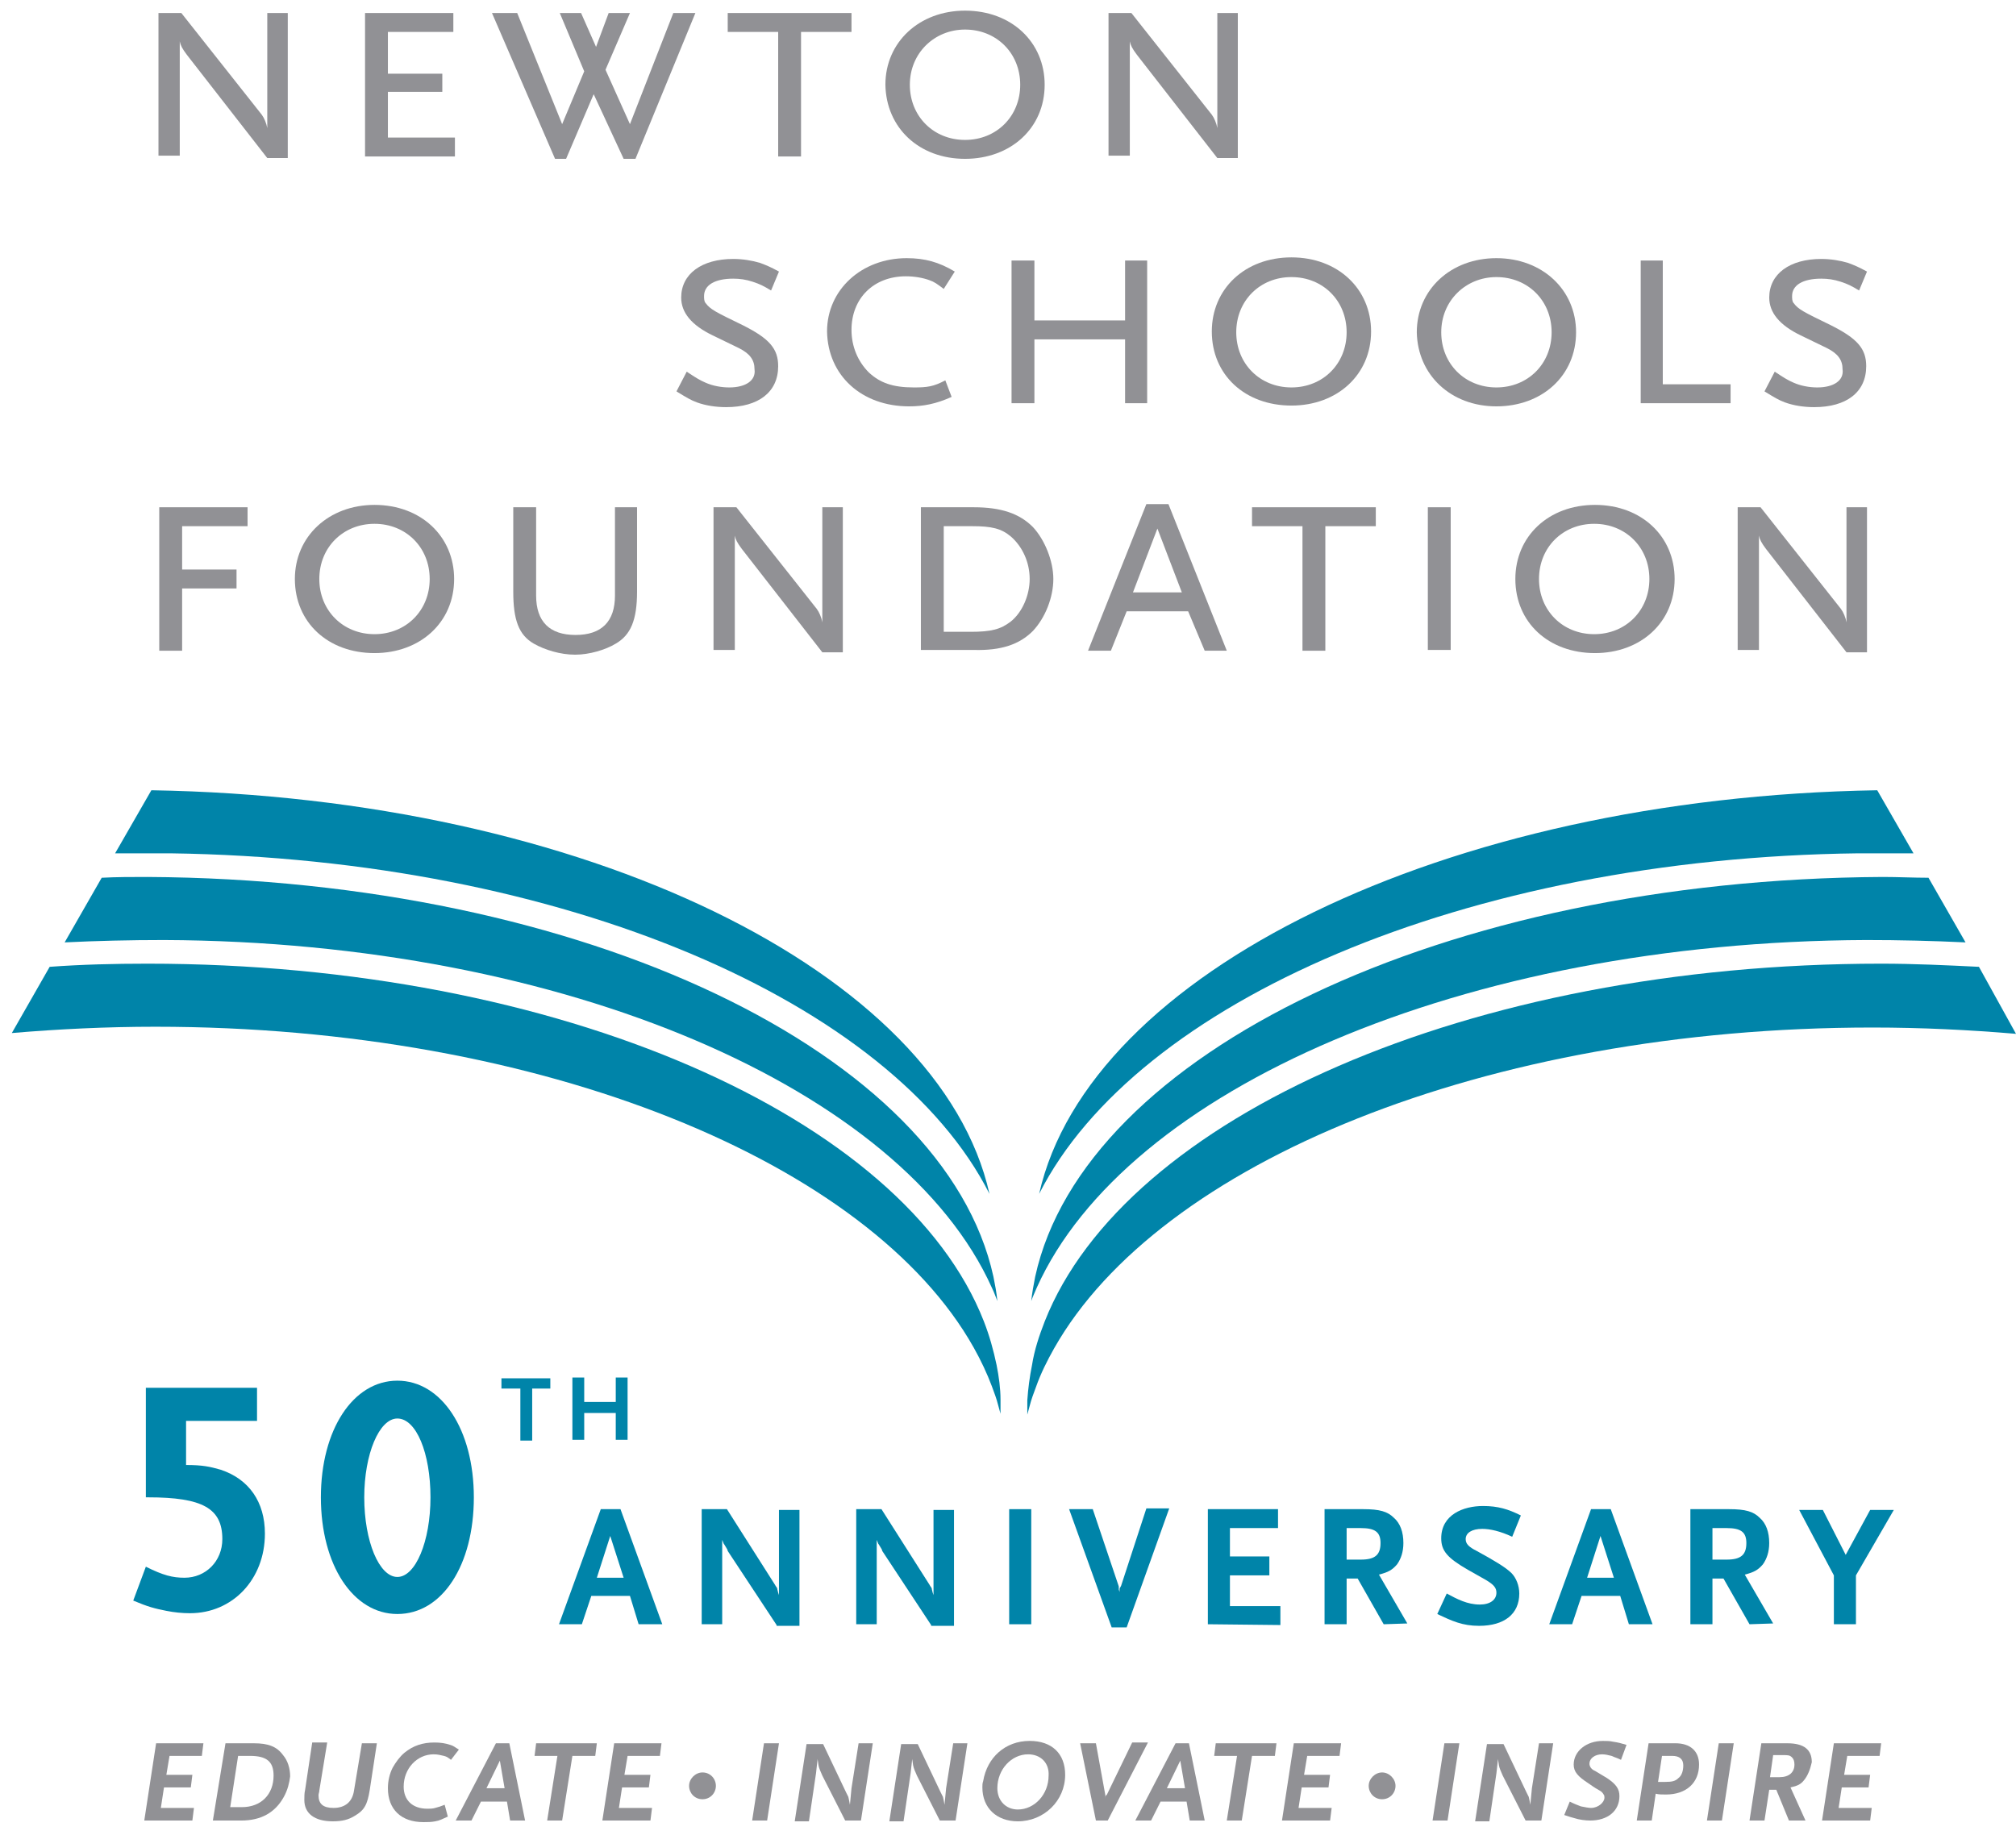
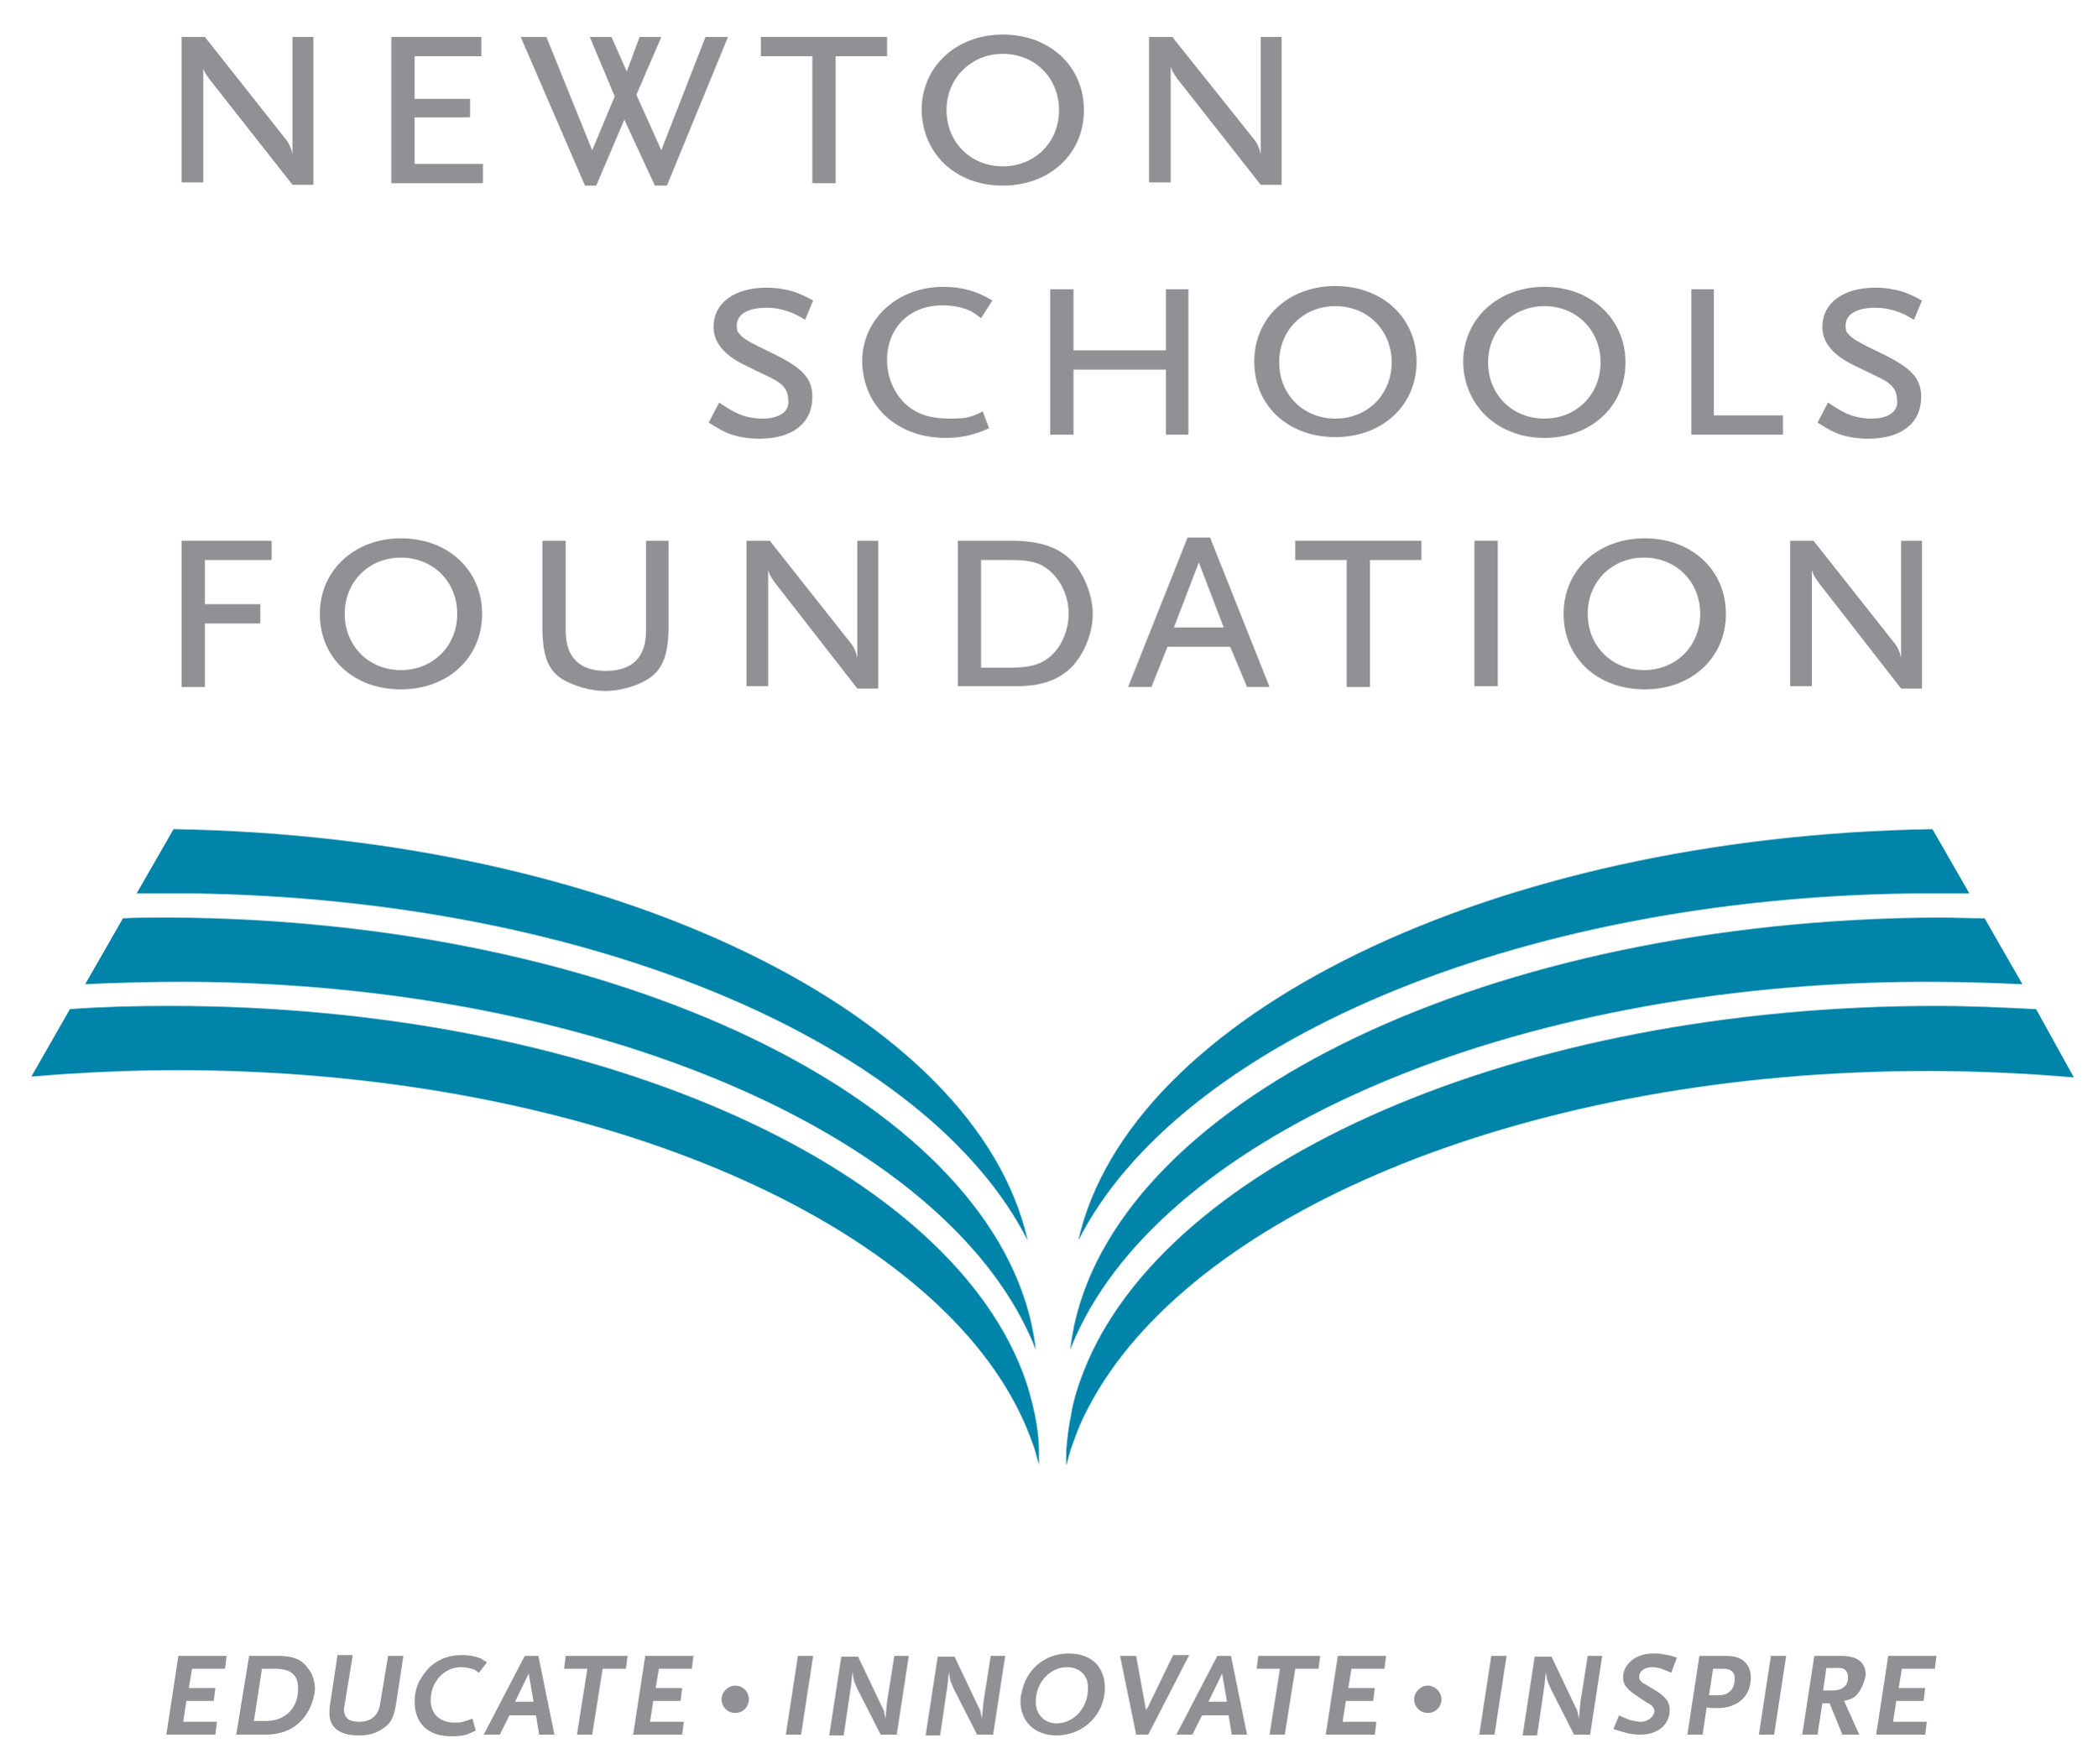
- <svg xmlns="http://www.w3.org/2000/svg" version="1.1" id="Layer_1" x="0px" y="0px" width="255.7px" height="232.25px" viewBox="10.5 17.75 255.7 232.25" enable-background="new 10.5 17.75 255.7 232.25" xml:space="preserve">
+ <svg xmlns="http://www.w3.org/2000/svg" version="1.1" id="Layer_1" x="0px" y="0px" width="261px" height="219.5px" viewBox="0 0 261 219.5" style="enable-background:new 0 0 261 219.5;" xml:space="preserve">
+   <style type="text/css">
+ 
+ 	.st0{fill:#919195;}
+ 	.st1{fill:none;}
+ 	.st2{fill:#0084A9;}
+ 
+ </style>
  <g>
-     <polygon fill="none" points="160.4,92.9 157.3,84.7 154.2,92.9  " />
-     <path fill="none" d="M174.3,66.9c4,0,7-3,7-7s-3-7-7-7s-7,3-7,7S170.3,66.9,174.3,66.9z" />
-     <path fill="none" d="M212.7,98.2c4,0,7-3,7-7s-3-7-7-7s-7,3-7,7S208.7,98.2,212.7,98.2z" />
-     <path fill="none" d="M132.9,35.5c4,0,7-3,7-7s-3-7-7-7s-7,3-7,7S129,35.5,132.9,35.5z" />
-     <path fill="none" d="M200.3,66.9c4,0,7-3,7-7s-3-7-7-7s-7,3-7,7S196.4,66.9,200.3,66.9z" />
-     <path fill="none" d="M58,98.2c4,0,7-3,7-7s-3-7-7-7s-7,3-7,7S54,98.2,58,98.2z" />
-     <path fill="none" d="M141.1,91.2c0-2.1-0.899-4.1-2.399-5.4c-1.101-0.9-2.3-1.3-4.9-1.3h-3.6v13.4h3.3c2.6,0,3.9-0.3,5.1-1.3   C140.1,95.4,141.1,93.2,141.1,91.2z" />
-     <path fill="#0084A9" d="M142.3,169.2c12.3-24.3,54-42.601,103.9-43.2c2.3,0,4.7,0,7,0l-4.601-8   C193.6,118.9,148.6,141.2,142.3,169.2z" />
-     <path fill="#0084A9" d="M141.8,179.7c-0.2,1-0.399,2.1-0.5,3.1c0.2-0.6,0.5-1.2,0.7-1.7C153.3,156,196,137.2,247.2,137   c4.2,0,8.399,0.1,12.6,0.3l-4.7-8.2c-1.899,0-3.899-0.1-5.8-0.1C193.6,129.3,148,151.4,141.8,179.7z" />
-     <path fill="#0084A9" d="M261.5,140.4c-4.1-0.2-8.2-0.4-12.4-0.4c-52.3,0-95.899,19.5-106.1,45.4c-0.7,1.8-1.3,3.6-1.6,5.5   c-0.301,1.5-0.5,3-0.601,4.5c0,0.5,0,1,0,1.6c0,0.1,0,0.1,0,0.2c0.101-0.4,0.2-0.7,0.3-1.101c0.2-0.8,0.5-1.6,0.801-2.399   c0.6-1.7,1.399-3.3,2.3-4.9c13.3-23.5,54.7-40.7,103.8-40.7c6.2,0,12.3,0.301,18.2,0.801L261.5,140.4z" />
-     <path fill="#0084A9" d="M32.1,126c49.9,0.7,91.6,18.9,103.9,43.2C129.7,141.1,84.7,118.9,29.7,118l-4.6,8   C27.4,126,29.7,126,32.1,126z" />
-     <path fill="#0084A9" d="M136.3,181.1c0.3,0.601,0.5,1.2,0.7,1.7c-0.1-1.1-0.3-2.1-0.5-3.1c-6.2-28.3-51.8-50.4-107.3-50.7   c-2,0-3.9,0-5.8,0.1l-4.7,8.2c4.1-0.2,8.3-0.3,12.6-0.3C82.3,137.2,125,156,136.3,181.1z" />
-     <path fill="#0084A9" d="M136.9,190.9c-0.4-1.9-0.9-3.7-1.601-5.5C125.2,159.5,81.5,140,29.2,140c-4.2,0-8.3,0.1-12.4,0.4L12,148.8   c5.9-0.5,12-0.8,18.2-0.8c49.1,0,90.6,17.2,103.8,40.7c0.9,1.6,1.7,3.3,2.3,4.899c0.3,0.801,0.601,1.601,0.8,2.4   c0.101,0.4,0.2,0.7,0.301,1.1c0-0.1,0-0.1,0-0.199c0-0.5,0-1,0-1.601C137.4,193.9,137.2,192.4,136.9,190.9z" />
-     <path fill="#919195" d="M141.5,97.8c1.6-1.7,2.6-4.3,2.6-6.6c0-2.3-1.1-5-2.6-6.6c-1.7-1.7-4-2.5-7.5-2.5h-6.7v18.1h6.7   C137.5,100.3,139.8,99.5,141.5,97.8z M130.2,97.9V84.5h3.6c2.5,0,3.7,0.3,4.9,1.3c1.5,1.3,2.399,3.3,2.399,5.4   c0,2-0.899,4.2-2.399,5.4c-1.3,1-2.5,1.3-5.101,1.3H130.2L130.2,97.9z" />
-     <path fill="#919195" d="M202.7,91.2c0,5.5,4.2,9.4,10.1,9.4c5.8,0,10.101-3.9,10.101-9.4c0-5.4-4.2-9.4-10.101-9.4   C206.9,81.8,202.7,85.8,202.7,91.2z M212.7,84.2c4,0,7,3,7,7s-3,7-7,7s-7-3-7-7S208.7,84.2,212.7,84.2z" />
-     <polygon fill="#919195" points="169.3,84.5 175.7,84.5 175.7,100.3 178.6,100.3 178.6,84.5 185,84.5 185,82.1 169.3,82.1  " />
-     <polygon fill="#919195" points="33.6,92.4 40.5,92.4 40.5,90 33.6,90 33.6,84.5 41.9,84.5 41.9,82.1 30.7,82.1 30.7,100.3    33.6,100.3  " />
-     <path fill="#919195" d="M148.5,100.3h2.9l2-5h7.8l2.1,5h2.8L158.7,81.7h-2.8L148.5,100.3z M160.4,92.9h-6.2l3.1-8.1L160.4,92.9z" />
-     <path fill="#919195" d="M233.6,85.7c0.101,0.5,0.301,0.9,0.9,1.7l10.2,13.1h2.6V82.1h-2.6v14.6c-0.101-0.6-0.4-1.3-0.7-1.7   l-10.2-12.9H230.9v18.1h2.699V85.7L233.6,85.7z" />
-     <path fill="#919195" d="M75.6,82.1v10.7c0,3.6,0.7,5.5,2.6,6.6c1.4,0.8,3.4,1.4,5.2,1.4h0.1c1.7,0,3.8-0.6,5.1-1.4   c1.9-1.1,2.7-3,2.7-6.6V82.1h-2.8v11.2c0,3.3-1.7,5-5,5s-5-1.7-5-5V82.1H75.6z" />
-     <path fill="#919195" d="M103.7,85.7c0.1,0.5,0.3,0.9,0.9,1.7l10.2,13.1h2.6V82.1h-2.6v14.6c-0.1-0.6-0.4-1.3-0.7-1.7l-10.2-12.9   H101v18.1h2.7V85.7z" />
-     <path fill="#919195" d="M58,100.6c5.8,0,10.1-3.9,10.1-9.4c0-5.4-4.2-9.4-10.1-9.4c-5.8,0-10.1,4-10.1,9.4   C47.9,96.7,52.1,100.6,58,100.6z M58,84.2c4,0,7,3,7,7s-3,7-7,7s-7-3-7-7S54,84.2,58,84.2z" />
-     <rect x="191.6" y="82.1" fill="#919195" width="2.9" height="18.1" />
-     <polygon fill="#919195" points="230,66.5 221.4,66.5 221.4,50.8 218.6,50.8 218.6,68.9 230,68.9  " />
-     <path fill="#919195" d="M125.8,69.3c1.8,0,3.4-0.3,5.4-1.2l-0.8-2.1c-1.5,0.8-2.301,0.9-4,0.9c-2.7,0-4.3-0.6-5.7-1.9   c-1.4-1.4-2.2-3.3-2.2-5.4c0-4,2.8-6.8,6.9-6.8c1.1,0,2.199,0.2,3,0.5c0.6,0.2,1,0.5,1.8,1.1l1.399-2.2c-2-1.2-3.8-1.7-6.1-1.7   c-5.7,0-10.1,4-10.1,9.3C115.5,65.4,119.8,69.3,125.8,69.3z" />
-     <path fill="#919195" d="M164.2,59.8c0,5.5,4.2,9.4,10.1,9.4c5.8,0,10.101-3.9,10.101-9.4c0-5.4-4.2-9.4-10.101-9.4   C168.4,50.4,164.2,54.4,164.2,59.8z M174.3,52.9c4,0,7,3,7,7s-3,7-7,7s-7-3-7-7S170.3,52.9,174.3,52.9z" />
-     <path fill="#919195" d="M200.3,69.3c5.8,0,10.101-3.9,10.101-9.4c0-5.4-4.301-9.4-10.101-9.4s-10.1,4-10.1,9.4   C190.3,65.3,194.5,69.3,200.3,69.3z M200.3,52.9c4,0,7,3,7,7s-3,7-7,7s-7-3-7-7S196.4,52.9,200.3,52.9z" />
-     <path fill="#919195" d="M103,66.9c-1,0-2.1-0.2-3-0.6c-0.7-0.3-1.2-0.6-2.4-1.4l-1.3,2.5c1.3,0.8,1.8,1.1,2.6,1.4   c1.1,0.4,2.4,0.6,3.7,0.6c4.1,0,6.6-1.9,6.6-5.2c0-2.2-1.1-3.5-4.5-5.2c-3.5-1.7-4.1-2-4.7-2.8c-0.2-0.2-0.2-0.6-0.2-0.9   c0-1.4,1.4-2.2,3.7-2.2c0.8,0,1.6,0.1,2.5,0.4s1.3,0.5,2.3,1.1l1-2.4c-1.1-0.6-1.6-0.8-2.4-1.1c-1-0.3-2.2-0.5-3.4-0.5   c-4,0-6.6,1.9-6.6,4.9c0,1.9,1.3,3.5,4,4.8l3.3,1.6c1.4,0.7,2,1.5,2,2.7C106.4,66,105.1,66.9,103,66.9z" />
-     <polygon fill="#919195" points="138.8,50.8 138.8,68.9 141.7,68.9 141.7,60.8 153.2,60.8 153.2,68.9 156,68.9 156,50.8 153.2,50.8    153.2,58.4 141.7,58.4 141.7,50.8  " />
-     <path fill="#919195" d="M241,66.9c-1,0-2.1-0.2-3-0.6c-0.7-0.3-1.2-0.6-2.4-1.4l-1.3,2.5c1.3,0.8,1.8,1.1,2.601,1.4   c1.1,0.4,2.399,0.6,3.699,0.6c4.101,0,6.601-1.9,6.601-5.2c0-2.2-1.101-3.5-4.5-5.2c-3.5-1.7-4.101-2-4.7-2.8   c-0.2-0.2-0.2-0.6-0.2-0.9c0-1.4,1.4-2.2,3.7-2.2c0.8,0,1.6,0.1,2.5,0.4s1.3,0.5,2.3,1.1l1-2.4c-1.1-0.6-1.6-0.8-2.399-1.1   c-1-0.3-2.2-0.5-3.4-0.5c-4,0-6.6,1.9-6.6,4.9c0,1.9,1.3,3.5,4,4.8l3.3,1.6c1.399,0.7,2,1.5,2,2.7C244.4,66,243.1,66.9,241,66.9z" />
-     <path fill="#919195" d="M33.3,23c0.1,0.5,0.3,0.9,0.9,1.7l10.2,13.1H47V19.4h-2.6V34c-0.1-0.6-0.4-1.3-0.7-1.7L33.5,19.4h-2.9v18.1   h2.7V23z" />
-     <path fill="#919195" d="M132.9,37.9c5.8,0,10.1-3.9,10.1-9.4c0-5.4-4.2-9.4-10.1-9.4c-5.801,0-10.101,4-10.101,9.4   C122.9,34,127.1,37.9,132.9,37.9z M132.9,21.5c4,0,7,3,7,7s-3,7-7,7s-7-3-7-7S129,21.5,132.9,21.5z" />
-     <polygon fill="#919195" points="68.2,35.2 59.7,35.2 59.7,29.4 66.6,29.4 66.6,27.1 59.7,27.1 59.7,21.8 68,21.8 68,19.4    56.8,19.4 56.8,37.6 68.2,37.6  " />
-     <path fill="#919195" d="M153.8,23c0.101,0.5,0.3,0.9,0.9,1.7l10.2,13.1h2.6V19.4h-2.6V34c-0.101-0.6-0.4-1.3-0.7-1.7L154,19.4h-2.9   v18.1h2.7V23z" />
-     <polygon fill="#919195" points="82.3,37.9 85.8,29.7 89.6,37.9 91.1,37.9 98.7,19.4 95.9,19.4 90.4,33.5 87.3,26.6 90.4,19.4    87.7,19.4 86.1,23.7 84.2,19.4 81.5,19.4 84.6,26.8 81.8,33.5 76.1,19.4 72.9,19.4 80.9,37.9  " />
-     <polygon fill="#919195" points="109.2,37.6 112.1,37.6 112.1,21.8 118.5,21.8 118.5,19.4 102.8,19.4 102.8,21.8 109.2,21.8  " />
+     <polygon class="st1" points="152.3,78.1 149.2,69.9 146.1,78.1  " />
+     <path class="st1" d="M166.2,52.1c4,0,7-3,7-7s-3-7-7-7s-7,3-7,7S162.2,52.1,166.2,52.1z" />
+     <path class="st1" d="M204.6,83.4c4,0,7-3,7-7s-3-7-7-7s-7,3-7,7S200.6,83.4,204.6,83.4z" />
+     <path class="st1" d="M124.8,20.7c4,0,7-3,7-7c0-4-3-7-7-7c-4,0-7,3-7,7C117.8,17.7,120.9,20.7,124.8,20.7z" />
+     <path class="st1" d="M192.2,52.1c4,0,7-3,7-7s-3-7-7-7c-4,0-7,3-7,7S188.3,52.1,192.2,52.1z" />
+     <path class="st1" d="M49.9,83.4c4,0,7-3,7-7s-3-7-7-7s-7,3-7,7S45.9,83.4,49.9,83.4z" />
+     <path class="st1" d="M133,76.4c0-2.1-0.9-4.1-2.4-5.4c-1.1-0.9-2.3-1.3-4.9-1.3h-3.6v13.4h3.3c2.6,0,3.9-0.3,5.1-1.3   C132,80.6,133,78.4,133,76.4z" />
+     <path class="st2" d="M134.2,154.4c12.3-24.3,54-42.6,103.9-43.2c2.3,0,4.7,0,7,0l-4.6-8C185.5,104.1,140.5,126.4,134.2,154.4z" />
+     <path class="st2" d="M133.7,164.9c-0.2,1-0.4,2.1-0.5,3.1c0.2-0.6,0.5-1.2,0.7-1.7c11.3-25.1,54-43.9,105.2-44.1   c4.2,0,8.4,0.1,12.6,0.3l-4.7-8.2c-1.9,0-3.9-0.1-5.8-0.1C185.5,114.5,139.9,136.6,133.7,164.9z" />
+     <path class="st2" d="M253.4,125.6c-4.1-0.2-8.2-0.4-12.4-0.4c-52.3,0-95.9,19.5-106.1,45.4c-0.7,1.8-1.3,3.6-1.6,5.5   c-0.3,1.5-0.5,3-0.6,4.5c0,0.5,0,1,0,1.6c0,0.1,0,0.1,0,0.2c0.1-0.4,0.2-0.7,0.3-1.1c0.2-0.8,0.5-1.6,0.8-2.4   c0.6-1.7,1.4-3.3,2.3-4.9c13.3-23.5,54.7-40.7,103.8-40.7c6.2,0,12.3,0.3,18.2,0.8L253.4,125.6z" />
+     <path class="st2" d="M24,111.2c49.9,0.7,91.6,18.9,103.9,43.2c-6.3-28.1-51.3-50.3-106.3-51.2l-4.6,8   C19.3,111.2,21.6,111.2,24,111.2z" />
+     <path class="st2" d="M128.2,166.3c0.3,0.6,0.5,1.2,0.7,1.7c-0.1-1.1-0.3-2.1-0.5-3.1c-6.2-28.3-51.8-50.4-107.3-50.7   c-2,0-3.9,0-5.8,0.1l-4.7,8.2c4.1-0.2,8.3-0.3,12.6-0.3C74.2,122.4,116.9,141.2,128.2,166.3z" />
+     <path class="st2" d="M128.8,176.1c-0.4-1.9-0.9-3.7-1.6-5.5c-10.1-25.9-53.8-45.4-106.1-45.4c-4.2,0-8.3,0.1-12.4,0.4l-4.8,8.4   c5.9-0.5,12-0.8,18.2-0.8c49.1,0,90.6,17.2,103.8,40.7c0.9,1.6,1.7,3.3,2.3,4.9c0.3,0.8,0.6,1.6,0.8,2.4c0.1,0.4,0.2,0.7,0.3,1.1   c0-0.1,0-0.1,0-0.2c0-0.5,0-1,0-1.6C129.3,179.1,129.1,177.6,128.8,176.1z" />
+     <path class="st0" d="M133.4,83c1.6-1.7,2.6-4.3,2.6-6.6c0-2.3-1.1-5-2.6-6.6c-1.7-1.7-4-2.5-7.5-2.5h-6.7v18.1h6.7   C129.4,85.5,131.7,84.7,133.4,83z M122.1,83.1V69.7h3.6c2.5,0,3.7,0.3,4.9,1.3c1.5,1.3,2.4,3.3,2.4,5.4c0,2-0.9,4.2-2.4,5.4   c-1.3,1-2.5,1.3-5.1,1.3H122.1z" />
+     <path class="st0" d="M194.6,76.4c0,5.5,4.2,9.4,10.1,9.4c5.8,0,10.1-3.9,10.1-9.4c0-5.4-4.2-9.4-10.1-9.4   C198.8,67,194.6,71,194.6,76.4z M204.6,69.4c4,0,7,3,7,7s-3,7-7,7s-7-3-7-7S200.6,69.4,204.6,69.4z" />
+     <polygon class="st0" points="161.2,69.7 167.6,69.7 167.6,85.5 170.5,85.5 170.5,69.7 176.9,69.7 176.9,67.3 161.2,67.3  " />
+     <polygon class="st0" points="25.5,77.6 32.4,77.6 32.4,75.2 25.5,75.2 25.5,69.7 33.8,69.7 33.8,67.3 22.6,67.3 22.6,85.5    25.5,85.5  " />
+     <path class="st0" d="M140.4,85.5h2.9l2-5h7.8l2.1,5h2.8l-7.4-18.6h-2.8L140.4,85.5z M152.3,78.1h-6.2l3.1-8.1L152.3,78.1z" />
+     <path class="st0" d="M225.5,70.9c0.1,0.5,0.3,0.9,0.9,1.7l10.2,13.1h2.6V67.3h-2.6v14.6c-0.1-0.6-0.4-1.3-0.7-1.7l-10.2-12.9h-2.9   v18.1h2.7V70.9z" />
+     <path class="st0" d="M67.5,67.3v10.7c0,3.6,0.7,5.5,2.6,6.6c1.4,0.8,3.4,1.4,5.2,1.4h0.1c1.7,0,3.8-0.6,5.1-1.4   c1.9-1.1,2.7-3,2.7-6.6V67.3h-2.8v11.2c0,3.3-1.7,5-5,5s-5-1.7-5-5V67.3H67.5z" />
+     <path class="st0" d="M95.6,70.9c0.1,0.5,0.3,0.9,0.9,1.7l10.2,13.1h2.6V67.3h-2.6v14.6c-0.1-0.6-0.4-1.3-0.7-1.7L95.8,67.3h-2.9   v18.1h2.7V70.9z" />
+     <path class="st0" d="M49.9,85.8c5.8,0,10.1-3.9,10.1-9.4c0-5.4-4.2-9.4-10.1-9.4c-5.8,0-10.1,4-10.1,9.4   C39.8,81.9,44,85.8,49.9,85.8z M49.9,69.4c4,0,7,3,7,7s-3,7-7,7s-7-3-7-7S45.9,69.4,49.9,69.4z" />
+     <rect x="183.5" y="67.3" class="st0" width="2.9" height="18.1" />
+     <polygon class="st0" points="221.9,51.7 213.3,51.7 213.3,36 210.5,36 210.5,54.1 221.9,54.1  " />
+     <path class="st0" d="M117.7,54.5c1.8,0,3.4-0.3,5.4-1.2l-0.8-2.1c-1.5,0.8-2.3,0.9-4,0.9c-2.7,0-4.3-0.6-5.7-1.9   c-1.4-1.4-2.2-3.3-2.2-5.4c0-4,2.8-6.8,6.9-6.8c1.1,0,2.2,0.2,3,0.5c0.6,0.2,1,0.5,1.8,1.1l1.4-2.2c-2-1.2-3.8-1.7-6.1-1.7   c-5.7,0-10.1,4-10.1,9.3C107.4,50.6,111.7,54.5,117.7,54.5z" />
+     <path class="st0" d="M156.1,45c0,5.5,4.2,9.4,10.1,9.4c5.8,0,10.1-3.9,10.1-9.4c0-5.4-4.2-9.4-10.1-9.4   C160.3,35.6,156.1,39.6,156.1,45z M166.2,38.1c4,0,7,3,7,7s-3,7-7,7s-7-3-7-7S162.2,38.1,166.2,38.1z" />
+     <path class="st0" d="M192.2,54.5c5.8,0,10.1-3.9,10.1-9.4c0-5.4-4.3-9.4-10.1-9.4c-5.8,0-10.1,4-10.1,9.4   C182.2,50.5,186.4,54.5,192.2,54.5z M192.2,38.1c4,0,7,3,7,7s-3,7-7,7c-4,0-7-3-7-7S188.3,38.1,192.2,38.1z" />
+     <path class="st0" d="M94.9,52.1c-1,0-2.1-0.2-3-0.6c-0.7-0.3-1.2-0.6-2.4-1.4l-1.3,2.5c1.3,0.8,1.8,1.1,2.6,1.4   c1.1,0.4,2.4,0.6,3.7,0.6c4.1,0,6.6-1.9,6.6-5.2c0-2.2-1.1-3.5-4.5-5.2c-3.5-1.7-4.1-2-4.7-2.8c-0.2-0.2-0.2-0.6-0.2-0.9   c0-1.4,1.4-2.2,3.7-2.2c0.8,0,1.6,0.1,2.5,0.4c0.9,0.3,1.3,0.5,2.3,1.1l1-2.4c-1.1-0.6-1.6-0.8-2.4-1.1c-1-0.3-2.2-0.5-3.4-0.5   c-4,0-6.6,1.9-6.6,4.9c0,1.9,1.3,3.5,4,4.8l3.3,1.6c1.4,0.7,2,1.5,2,2.7C98.3,51.2,97,52.1,94.9,52.1z" />
+     <polygon class="st0" points="130.7,36 130.7,54.1 133.6,54.1 133.6,46 145.1,46 145.1,54.1 147.9,54.1 147.9,36 145.1,36    145.1,43.6 133.6,43.6 133.6,36  " />
+     <path class="st0" d="M232.9,52.1c-1,0-2.1-0.2-3-0.6c-0.7-0.3-1.2-0.6-2.4-1.4l-1.3,2.5c1.3,0.8,1.8,1.1,2.6,1.4   c1.1,0.4,2.4,0.6,3.7,0.6c4.1,0,6.6-1.9,6.6-5.2c0-2.2-1.1-3.5-4.5-5.2c-3.5-1.7-4.1-2-4.7-2.8c-0.2-0.2-0.2-0.6-0.2-0.9   c0-1.4,1.4-2.2,3.7-2.2c0.8,0,1.6,0.1,2.5,0.4c0.9,0.3,1.3,0.5,2.3,1.1l1-2.4c-1.1-0.6-1.6-0.8-2.4-1.1c-1-0.3-2.2-0.5-3.4-0.5   c-4,0-6.6,1.9-6.6,4.9c0,1.9,1.3,3.5,4,4.8l3.3,1.6c1.4,0.7,2,1.5,2,2.7C236.3,51.2,235,52.1,232.9,52.1z" />
+     <path class="st0" d="M25.2,8.2c0.1,0.5,0.3,0.9,0.9,1.7L36.4,23H39V4.6h-2.6v14.6c-0.1-0.6-0.4-1.3-0.7-1.7L25.5,4.6h-2.9v18.1h2.7   V8.2z" />
+     <path class="st0" d="M124.8,23.1c5.8,0,10.1-3.9,10.1-9.4c0-5.4-4.2-9.4-10.1-9.4c-5.8,0-10.1,4-10.1,9.4   C114.8,19.2,119,23.1,124.8,23.1z M124.8,6.7c4,0,7,3,7,7c0,4-3,7-7,7c-4,0-7-3-7-7C117.8,9.7,120.9,6.7,124.8,6.7z" />
+     <polygon class="st0" points="60.1,20.4 51.6,20.4 51.6,14.6 58.5,14.6 58.5,12.3 51.6,12.3 51.6,7 59.9,7 59.9,4.6 48.7,4.6    48.7,22.8 60.1,22.8  " />
+     <path class="st0" d="M145.7,8.2c0.1,0.5,0.3,0.9,0.9,1.7L156.9,23h2.6V4.6h-2.6v14.6c-0.1-0.6-0.4-1.3-0.7-1.7L145.9,4.6h-2.9v18.1   h2.7V8.2z" />
+     <polygon class="st0" points="74.2,23.1 77.7,14.9 81.5,23.1 83,23.1 90.6,4.6 87.8,4.6 82.3,18.7 79.2,11.8 82.3,4.6 79.6,4.6    78,8.9 76.1,4.6 73.4,4.6 76.5,12 73.7,18.7 68,4.6 64.8,4.6 72.8,23.1  " />
+     <polygon class="st0" points="101.1,22.8 104,22.8 104,7 110.4,7 110.4,4.6 94.7,4.6 94.7,7 101.1,7  " />
  </g>
  <g>
-     <path fill="#919195" d="M36.1,240.5H32l-0.4,2.4h3.3l-0.2,1.6h-3.4l-0.4,2.6h4.2l-0.2,1.601h-6.1l1.5-9.8h6L36.1,240.5z" />
-     <path fill="#919195" d="M46.5,245.7c-1.1,2-2.9,3-5.4,3h-3.6l1.6-9.8h3.6c1.8,0,2.9,0.399,3.7,1.5c0.6,0.699,0.9,1.699,0.9,2.699   C47.2,243.9,47,244.8,46.5,245.7z M42.2,240.5h-1.5l-1,6.5h1.5c2.4,0,4-1.6,4-4C45.2,241.2,44.3,240.5,42.2,240.5z" />
-     <path fill="#919195" d="M57.4,244.8c-0.3,1.9-0.7,2.601-1.9,3.3c-0.8,0.5-1.6,0.7-2.8,0.7c-2.3,0-3.6-1-3.6-2.7   c0-0.399,0-0.899,0.1-1.3l0.9-6H52l-1,6.101c0,0.199-0.1,0.399-0.1,0.6c0,1.1,0.6,1.6,1.9,1.6c1.5,0,2.4-0.8,2.6-2.199l1-6h1.9   L57.4,244.8z" />
-     <path fill="#919195" d="M67.7,241c-0.4-0.3-0.5-0.4-0.9-0.5c-0.4-0.1-0.8-0.2-1.3-0.2c-2.1,0-3.8,1.8-3.8,4.101   c0,1.699,1.1,2.8,3,2.8c0.3,0,0.7,0,1-0.101c0.4-0.1,0.7-0.199,1.2-0.399l0.4,1.5c-0.7,0.3-1,0.5-1.6,0.6   c-0.5,0.101-1,0.101-1.5,0.101c-2.8,0-4.5-1.601-4.5-4.301c0-0.899,0.2-1.8,0.6-2.6c0.4-0.7,0.9-1.4,1.5-1.9   c1.1-0.899,2.3-1.3,3.8-1.3c0.8,0,1.4,0.101,2,0.3c0.4,0.101,0.6,0.301,1.1,0.601L67.7,241z" />
-     <path fill="#919195" d="M75.2,248.7l-0.4-2.4h-3.3l-1.2,2.4h-2l5.1-9.8h1.7l2,9.8H75.2z M73.9,241.1l-1.7,3.5h2.3L73.9,241.1z" />
-     <path fill="#919195" d="M86,240.5h-2.9l-1.3,8.2h-1.9l1.3-8.2h-2.9l0.2-1.6h7.7L86,240.5z" />
-     <path fill="#919195" d="M94.2,240.5h-4.1l-0.4,2.4H93l-0.2,1.6h-3.4l-0.4,2.6h4.2L93,248.7h-6.1l1.5-9.8h6L94.2,240.5z" />
-     <path fill="#919195" d="M99.6,246c-1,0-1.7-0.8-1.7-1.7c0-0.899,0.8-1.7,1.7-1.7c1,0,1.7,0.801,1.7,1.7   C101.3,245.2,100.6,246,99.6,246z" />
-     <path fill="#919195" d="M107.8,248.7h-1.9l1.5-9.8h1.9L107.8,248.7z" />
-     <path fill="#919195" d="M119.7,248.7h-2l-2.9-5.7c-0.1-0.2-0.2-0.5-0.3-0.7c-0.2-0.5-0.2-0.7-0.3-1.399l-0.2,1.8l-0.9,6.1h-1.8   l1.5-9.8h2.1l2.9,6.1c0.1,0.2,0.2,0.4,0.3,0.601c0.1,0.399,0.1,0.5,0.2,1l0.2-2.101l0.9-5.699h1.8L119.7,248.7z" />
-     <path fill="#919195" d="M131.7,248.7h-2l-2.9-5.7c-0.1-0.2-0.2-0.5-0.3-0.7c-0.2-0.5-0.2-0.7-0.3-1.399l-0.2,1.8l-0.9,6.1h-1.8   l1.5-9.8h2.101l2.899,6.1c0.101,0.2,0.2,0.4,0.3,0.601c0.101,0.399,0.101,0.5,0.2,1l0.2-2.101l0.9-5.699h1.8L131.7,248.7z" />
-     <path fill="#919195" d="M139.6,248.8c-2.699,0-4.5-1.7-4.5-4.3c0-0.3,0-0.5,0.101-0.8c0.5-3,2.8-5.101,5.899-5.101   c2.801,0,4.5,1.601,4.5,4.301C145.6,246.2,142.9,248.8,139.6,248.8z M140.9,240.3c-2.101,0-3.9,1.9-3.9,4.3   c0,1.601,1.1,2.7,2.6,2.7c2.101,0,3.9-1.899,3.9-4.3C143.6,241.4,142.5,240.3,140.9,240.3z" />
-     <path fill="#919195" d="M151,248.7h-1.5l-2-9.8h2l1.2,6.6v0.1c0,0.101,0,0.101,0,0.2l0,0v0.101c0-0.2,0-0.301,0.1-0.4l0.101-0.1   l3.199-6.601h2L151,248.7z" />
-     <path fill="#919195" d="M161.4,248.7l-0.4-2.4h-3.3l-1.2,2.4h-2l5.1-9.8h1.7l2,9.8H161.4z M160.2,241.1l-1.7,3.5h2.3L160.2,241.1z" />
-     <path fill="#919195" d="M172.2,240.5h-2.9l-1.3,8.2h-1.9l1.301-8.2h-2.9l0.2-1.6h7.7L172.2,240.5z" />
-     <path fill="#919195" d="M180.4,240.5H176.3l-0.399,2.4h3.3l-0.2,1.6h-3.4l-0.399,2.6h4.2l-0.2,1.601H173.1l1.5-9.8h6L180.4,240.5z" />
-     <path fill="#919195" d="M185.8,246c-1,0-1.7-0.8-1.7-1.7c0-0.899,0.801-1.7,1.7-1.7c0.9,0,1.7,0.801,1.7,1.7   C187.5,245.2,186.8,246,185.8,246z" />
-     <path fill="#919195" d="M194.1,248.7H192.2l1.5-9.8h1.899L194.1,248.7z" />
-     <path fill="#919195" d="M206,248.7h-2l-2.9-5.7c-0.1-0.2-0.199-0.5-0.3-0.7c-0.2-0.5-0.2-0.7-0.3-1.399l-0.2,1.8l-0.899,6.1H197.6   l1.5-9.8h2.101l2.899,6.1c0.101,0.2,0.2,0.4,0.301,0.601c0.1,0.399,0.1,0.5,0.199,1l0.2-2.101l0.9-5.699h1.8L206,248.7z" />
-     <path fill="#919195" d="M216.1,241c-0.6-0.3-0.8-0.3-1.199-0.5c-0.4-0.1-0.801-0.2-1.2-0.2c-0.9,0-1.601,0.5-1.601,1.2   c0,0.3,0.2,0.7,0.7,0.9l1.5,0.899c1.2,0.8,1.601,1.4,1.601,2.3c0,1.9-1.5,3.101-3.7,3.101c-0.601,0-1.4-0.101-2-0.3   c-0.4-0.101-0.7-0.2-1.3-0.4l0.699-1.7c0.601,0.3,0.9,0.4,1.4,0.601c0.5,0.1,1,0.199,1.3,0.199c0.9,0,1.7-0.699,1.7-1.3   c0-0.1,0-0.3-0.1-0.399c-0.101-0.2-0.301-0.4-0.5-0.5c-0.2-0.101-0.7-0.4-1.4-0.9c-1.4-0.9-1.9-1.5-1.9-2.4c0-1.699,1.601-3,3.7-3   c0.4,0,0.9,0,1.3,0.101c0.7,0.1,1,0.2,1.7,0.399L216.1,241z" />
-     <path fill="#919195" d="M221.8,245.4c-0.5,0-0.899,0-1.3-0.101l-0.5,3.4h-1.9l1.5-9.8h3.4c1.9,0,3,1,3,2.699   C226,243.9,224.4,245.4,221.8,245.4z M222.6,240.5h-1.3l-0.5,3.3h0.2c0.3,0,0.5,0,0.7,0c0.899,0,1.3-0.1,1.7-0.5   c0.399-0.3,0.6-0.899,0.6-1.6C224,240.9,223.5,240.5,222.6,240.5z" />
-     <path fill="#919195" d="M228.9,248.7H227l1.5-9.8h1.9L228.9,248.7z" />
-     <path fill="#919195" d="M239.3,243.6c-0.399,0.5-0.8,0.7-1.7,0.9l1.9,4.2h-2.1l-1.601-3.9H234.9l-0.601,3.9H232.4l1.5-9.8h3.3   c2.1,0,3.1,0.8,3.1,2.399C240.1,242.2,239.8,243,239.3,243.6z M237.8,240.7c-0.3-0.3-0.5-0.3-1.2-0.3H235.4l-0.4,2.8h1.2   c1.2,0,1.899-0.601,1.899-1.601C238.1,241.2,238,240.9,237.8,240.7z" />
-     <path fill="#919195" d="M248.9,240.5H244.8l-0.399,2.4h3.3l-0.2,1.6h-3.4l-0.399,2.6h4.2l-0.2,1.601H241.6l1.5-9.8h6L248.9,240.5z" />
-   </g>
-   <g>
-     <g>
-       <path fill="#0084A9" d="M34.6,222.4c-1,0-2-0.101-3-0.301c-1.5-0.3-2.3-0.5-4.2-1.3l1.6-4.3c2.2,1.1,3.4,1.4,4.9,1.4    c2.7,0,4.8-2.101,4.8-4.9c0-3.9-2.5-5.3-9.4-5.3H29v-13.9h14.1v4.2h-9v5.6c2.1,0,3,0.2,4.4,0.601c3.6,1.2,5.6,4.1,5.6,8.1    C44.1,218.1,40,222.4,34.6,222.4z" />
-       <path fill="#0084A9" d="M60.9,222.5c-5.6,0-9.7-6.2-9.7-14.8c0-8.601,4.1-14.8,9.7-14.8s9.7,6.199,9.7,14.8    C70.6,216.3,66.6,222.5,60.9,222.5z M60.9,197.7c-2.3,0-4.2,4.5-4.2,10c0,5.6,1.9,10.1,4.2,10.1c2.3,0,4.2-4.5,4.2-10.1    C65.1,202.1,63.3,197.7,60.9,197.7z" />
-     </g>
-     <g>
-       <path fill="#0084A9" d="M91.5,223.8l-1.1-3.6h-4.9l-1.2,3.6h-2.9l5.3-14.6h2.5l5.3,14.6H91.5z M87.9,212.6l-1.7,5.301h3.4    L87.9,212.6z" />
-       <path fill="#0084A9" d="M109,223.9l-6.2-9.4c0-0.1-0.1-0.3-0.3-0.6c-0.1-0.2-0.2-0.301-0.2-0.301c-0.1-0.199-0.1-0.3-0.2-0.5v10.7    h-2.6v-14.6h3.2l6.1,9.6c0,0,0.1,0.2,0.2,0.3c0.1,0.2,0.1,0.2,0.1,0.301l0.1,0.399l0.1,0.3v-10.8h2.6V224H109V223.9L109,223.9z" />
-       <path fill="#0084A9" d="M128.6,223.9l-6.2-9.4c0-0.1-0.1-0.3-0.3-0.6c-0.1-0.2-0.2-0.301-0.2-0.301c-0.1-0.199-0.1-0.3-0.2-0.5    v10.7h-2.6v-14.6h3.2l6.101,9.6c0,0,0.1,0.2,0.199,0.3c0.101,0.2,0.101,0.2,0.101,0.301l0.1,0.399l0.101,0.3v-10.8h2.6V224h-2.9    V223.9L128.6,223.9z" />
-       <path fill="#0084A9" d="M138.5,223.8v-14.6h2.8v14.6H138.5z" />
-       <path fill="#0084A9" d="M153.4,224.2h-1.9l-5.4-15h3l3.301,9.8v0.2v0.2l0.1,0.3v-0.2c0-0.2,0-0.3,0.1-0.4l0.101-0.199l3.2-9.801    h2.899L153.4,224.2z" />
-       <path fill="#0084A9" d="M163.7,223.8v-14.6h8.899v2.399h-6.1v3.601h5v2.399h-5v3.9h6.4v2.4L163.7,223.8L163.7,223.8L163.7,223.8z" />
-       <path fill="#0084A9" d="M186,223.8l-3.3-5.8h-1.4v5.8h-2.8v-14.6h4.9c2.1,0,3.1,0.3,3.899,1.1c0.8,0.7,1.2,1.8,1.2,3.2    c0,1.1-0.3,2-0.8,2.7c-0.601,0.7-1.101,1-2.3,1.3l3.6,6.2L186,223.8L186,223.8L186,223.8z M183.1,211.6h-1.8v4h1.8    c1.801,0,2.5-0.6,2.5-2.1C185.6,212.1,184.9,211.6,183.1,211.6z" />
-       <path fill="#0084A9" d="M202.3,212.7c-1.5-0.7-2.8-1-3.8-1c-1.3,0-2.1,0.5-2.1,1.3c0,0.6,0.399,1,1.399,1.5    c2.2,1.2,3.7,2.1,4.4,2.8c0.6,0.601,1,1.601,1,2.601c0,2.6-1.9,4.1-5.101,4.1c-2.1,0-3.399-0.6-5.3-1.5l1.2-2.6    c1.3,0.699,2.6,1.399,4.2,1.399c1.3,0,2.1-0.6,2.1-1.5c0-0.6-0.3-1-1.3-1.6l-2.3-1.3c-2.601-1.5-3.4-2.4-3.4-4    c0-3,2.8-4.101,5.3-4.101c1.9,0,3.2,0.4,4.801,1.2L202.3,212.7z" />
-       <path fill="#0084A9" d="M217.1,223.8l-1.1-3.6h-4.9l-1.199,3.6H207l5.3-14.6h2.5l5.3,14.6H217.1z M213.5,212.6l-1.7,5.301h3.4    L213.5,212.6z" />
-       <path fill="#0084A9" d="M232.4,223.8L229.1,218H227.7v5.8h-2.8v-14.6h4.899c2.101,0,3.101,0.3,3.9,1.1c0.8,0.7,1.2,1.8,1.2,3.2    c0,1.1-0.301,2-0.801,2.7c-0.6,0.7-1.1,1-2.3,1.3l3.601,6.2L232.4,223.8L232.4,223.8L232.4,223.8z M229.5,211.6h-1.8v4h1.8    c1.8,0,2.5-0.6,2.5-2.1C232,212.1,231.3,211.6,229.5,211.6z" />
-       <path fill="#0084A9" d="M245.9,217.6v6.2H243.1v-6.2l-4.399-8.3h3l2.899,5.7l3.101-5.7h3L245.9,217.6z" />
-     </g>
-     <g>
-       <path fill="#0084A9" d="M78,193.9v6.6h-1.5v-6.6h-2.4V192.6h6.2v1.301H78z" />
-       <path fill="#0084A9" d="M88.6,200.4V197h-4v3.4h-1.5v-7.9h1.5v3.1h4v-3.1h1.5v7.9H88.6L88.6,200.4z" />
-     </g>
+     <path class="st0" d="M28,207.7h-4.1l-0.4,2.4h3.3l-0.2,1.6h-3.4l-0.4,2.6h4.2l-0.2,1.6h-6.1l1.5-9.8h6L28,207.7z" />
+     <path class="st0" d="M38.4,212.9c-1.1,2-2.9,3-5.4,3h-3.6l1.6-9.8h3.6c1.8,0,2.9,0.4,3.7,1.5c0.6,0.7,0.9,1.7,0.9,2.7   C39.1,211.1,38.9,212,38.4,212.9z M34.1,207.7h-1.5l-1,6.5h1.5c2.4,0,4-1.6,4-4C37.1,208.4,36.2,207.7,34.1,207.7z" />
+     <path class="st0" d="M49.3,212c-0.3,1.9-0.7,2.6-1.9,3.3c-0.8,0.5-1.6,0.7-2.8,0.7c-2.3,0-3.6-1-3.6-2.7c0-0.4,0-0.9,0.1-1.3l0.9-6   h1.9l-1,6.1c0,0.2-0.1,0.4-0.1,0.6c0,1.1,0.6,1.6,1.9,1.6c1.5,0,2.4-0.8,2.6-2.2l1-6h1.9L49.3,212z" />
+     <path class="st0" d="M59.6,208.2c-0.4-0.3-0.5-0.4-0.9-0.5c-0.4-0.1-0.8-0.2-1.3-0.2c-2.1,0-3.8,1.8-3.8,4.1c0,1.7,1.1,2.8,3,2.8   c0.3,0,0.7,0,1-0.1c0.4-0.1,0.7-0.2,1.2-0.4l0.4,1.5c-0.7,0.3-1,0.5-1.6,0.6c-0.5,0.1-1,0.1-1.5,0.1c-2.8,0-4.5-1.6-4.5-4.3   c0-0.9,0.2-1.8,0.6-2.6c0.4-0.7,0.9-1.4,1.5-1.9c1.1-0.9,2.3-1.3,3.8-1.3c0.8,0,1.4,0.1,2,0.3c0.4,0.1,0.6,0.3,1.1,0.6L59.6,208.2z   " />
+     <path class="st0" d="M67.1,215.9l-0.4-2.4h-3.3l-1.2,2.4h-2l5.1-9.8H67l2,9.8H67.1z M65.8,208.3l-1.7,3.5h2.3L65.8,208.3z" />
+     <path class="st0" d="M77.9,207.7H75l-1.3,8.2h-1.9l1.3-8.2h-2.9l0.2-1.6h7.7L77.9,207.7z" />
+     <path class="st0" d="M86.1,207.7H82l-0.4,2.4h3.3l-0.2,1.6h-3.4l-0.4,2.6h4.2l-0.2,1.6h-6.1l1.5-9.8h6L86.1,207.7z" />
+     <path class="st0" d="M91.5,213.2c-1,0-1.7-0.8-1.7-1.7s0.8-1.7,1.7-1.7c1,0,1.7,0.8,1.7,1.7S92.5,213.2,91.5,213.2z" />
+     <path class="st0" d="M99.7,215.9h-1.9l1.5-9.8h1.9L99.7,215.9z" />
+     <path class="st0" d="M111.6,215.9h-2l-2.9-5.7c-0.1-0.2-0.2-0.5-0.3-0.7c-0.2-0.5-0.2-0.7-0.3-1.4l-0.2,1.8l-0.9,6.1h-1.8l1.5-9.8   h2.1l2.9,6.1c0.1,0.2,0.2,0.4,0.3,0.6c0.1,0.4,0.1,0.5,0.2,1l0.2-2.1l0.9-5.7h1.8L111.6,215.9z" />
+     <path class="st0" d="M123.6,215.9h-2l-2.9-5.7c-0.1-0.2-0.2-0.5-0.3-0.7c-0.2-0.5-0.2-0.7-0.3-1.4l-0.2,1.8l-0.9,6.1h-1.8l1.5-9.8   h2.1l2.9,6.1c0.1,0.2,0.2,0.4,0.3,0.6c0.1,0.4,0.1,0.5,0.2,1l0.2-2.1l0.9-5.7h1.8L123.6,215.9z" />
+     <path class="st0" d="M131.5,216c-2.7,0-4.5-1.7-4.5-4.3c0-0.3,0-0.5,0.1-0.8c0.5-3,2.8-5.1,5.9-5.1c2.8,0,4.5,1.6,4.5,4.3   C137.5,213.4,134.8,216,131.5,216z M132.8,207.5c-2.1,0-3.9,1.9-3.9,4.3c0,1.6,1.1,2.7,2.6,2.7c2.1,0,3.9-1.9,3.9-4.3   C135.5,208.6,134.4,207.5,132.8,207.5z" />
+     <path class="st0" d="M142.9,215.9h-1.5l-2-9.8h2l1.2,6.6c0,0,0,0.1,0,0.1c0,0.1,0,0.1,0,0.2v0v0.1c0-0.2,0-0.3,0.1-0.4l0.1-0.1   l3.2-6.6h2L142.9,215.9z" />
+     <path class="st0" d="M153.3,215.9l-0.4-2.4h-3.3l-1.2,2.4h-2l5.1-9.8h1.7l2,9.8H153.3z M152.1,208.3l-1.7,3.5h2.3L152.1,208.3z" />
+     <path class="st0" d="M164.1,207.7h-2.9l-1.3,8.2H158l1.3-8.2h-2.9l0.2-1.6h7.7L164.1,207.7z" />
+     <path class="st0" d="M172.3,207.7h-4.1l-0.4,2.4h3.3l-0.2,1.6h-3.4l-0.4,2.6h4.2l-0.2,1.6H165l1.5-9.8h6L172.3,207.7z" />
+     <path class="st0" d="M177.7,213.2c-1,0-1.7-0.8-1.7-1.7s0.8-1.7,1.7-1.7s1.7,0.8,1.7,1.7S178.7,213.2,177.7,213.2z" />
+     <path class="st0" d="M186,215.9h-1.9l1.5-9.8h1.9L186,215.9z" />
+     <path class="st0" d="M197.9,215.9h-2l-2.9-5.7c-0.1-0.2-0.2-0.5-0.3-0.7c-0.2-0.5-0.2-0.7-0.3-1.4l-0.2,1.8l-0.9,6.1h-1.8l1.5-9.8   h2.1l2.9,6.1c0.1,0.2,0.2,0.4,0.3,0.6c0.1,0.4,0.1,0.5,0.2,1l0.2-2.1l0.9-5.7h1.8L197.9,215.9z" />
+     <path class="st0" d="M208,208.2c-0.6-0.3-0.8-0.3-1.2-0.5c-0.4-0.1-0.8-0.2-1.2-0.2c-0.9,0-1.6,0.5-1.6,1.2c0,0.3,0.2,0.7,0.7,0.9   l1.5,0.9c1.2,0.8,1.6,1.4,1.6,2.3c0,1.9-1.5,3.1-3.7,3.1c-0.6,0-1.4-0.1-2-0.3c-0.4-0.1-0.7-0.2-1.3-0.4l0.7-1.7   c0.6,0.3,0.9,0.4,1.4,0.6c0.5,0.1,1,0.2,1.3,0.2c0.9,0,1.7-0.7,1.7-1.3c0-0.1,0-0.3-0.1-0.4c-0.1-0.2-0.3-0.4-0.5-0.5   c-0.2-0.1-0.7-0.4-1.4-0.9c-1.4-0.9-1.9-1.5-1.9-2.4c0-1.7,1.6-3,3.7-3c0.4,0,0.9,0,1.3,0.1c0.7,0.1,1,0.2,1.7,0.4L208,208.2z" />
+     <path class="st0" d="M213.7,212.6c-0.5,0-0.9,0-1.3-0.1l-0.5,3.4H210l1.5-9.8h3.4c1.9,0,3,1,3,2.7   C217.9,211.1,216.3,212.6,213.7,212.6z M214.5,207.7h-1.3l-0.5,3.3l0.2,0c0.3,0,0.5,0,0.7,0c0.9,0,1.3-0.1,1.7-0.5   c0.4-0.3,0.6-0.9,0.6-1.6C215.9,208.1,215.4,207.7,214.5,207.7z" />
+     <path class="st0" d="M220.8,215.9h-1.9l1.5-9.8h1.9L220.8,215.9z" />
+     <path class="st0" d="M231.2,210.8c-0.4,0.5-0.8,0.7-1.7,0.9l1.9,4.2h-2.1l-1.6-3.9h-0.9l-0.6,3.9h-1.9l1.5-9.8h3.3   c2.1,0,3.1,0.8,3.1,2.4C232,209.4,231.7,210.2,231.2,210.8z M229.7,207.9c-0.3-0.3-0.5-0.3-1.2-0.3h-1.2l-0.4,2.8h1.2   c1.2,0,1.9-0.6,1.9-1.6C230,208.4,229.9,208.1,229.7,207.9z" />
+     <path class="st0" d="M240.8,207.7h-4.1l-0.4,2.4h3.3l-0.2,1.6h-3.4l-0.4,2.6h4.2l-0.2,1.6h-6.1l1.5-9.8h6L240.8,207.7z" />
  </g>
</svg>
